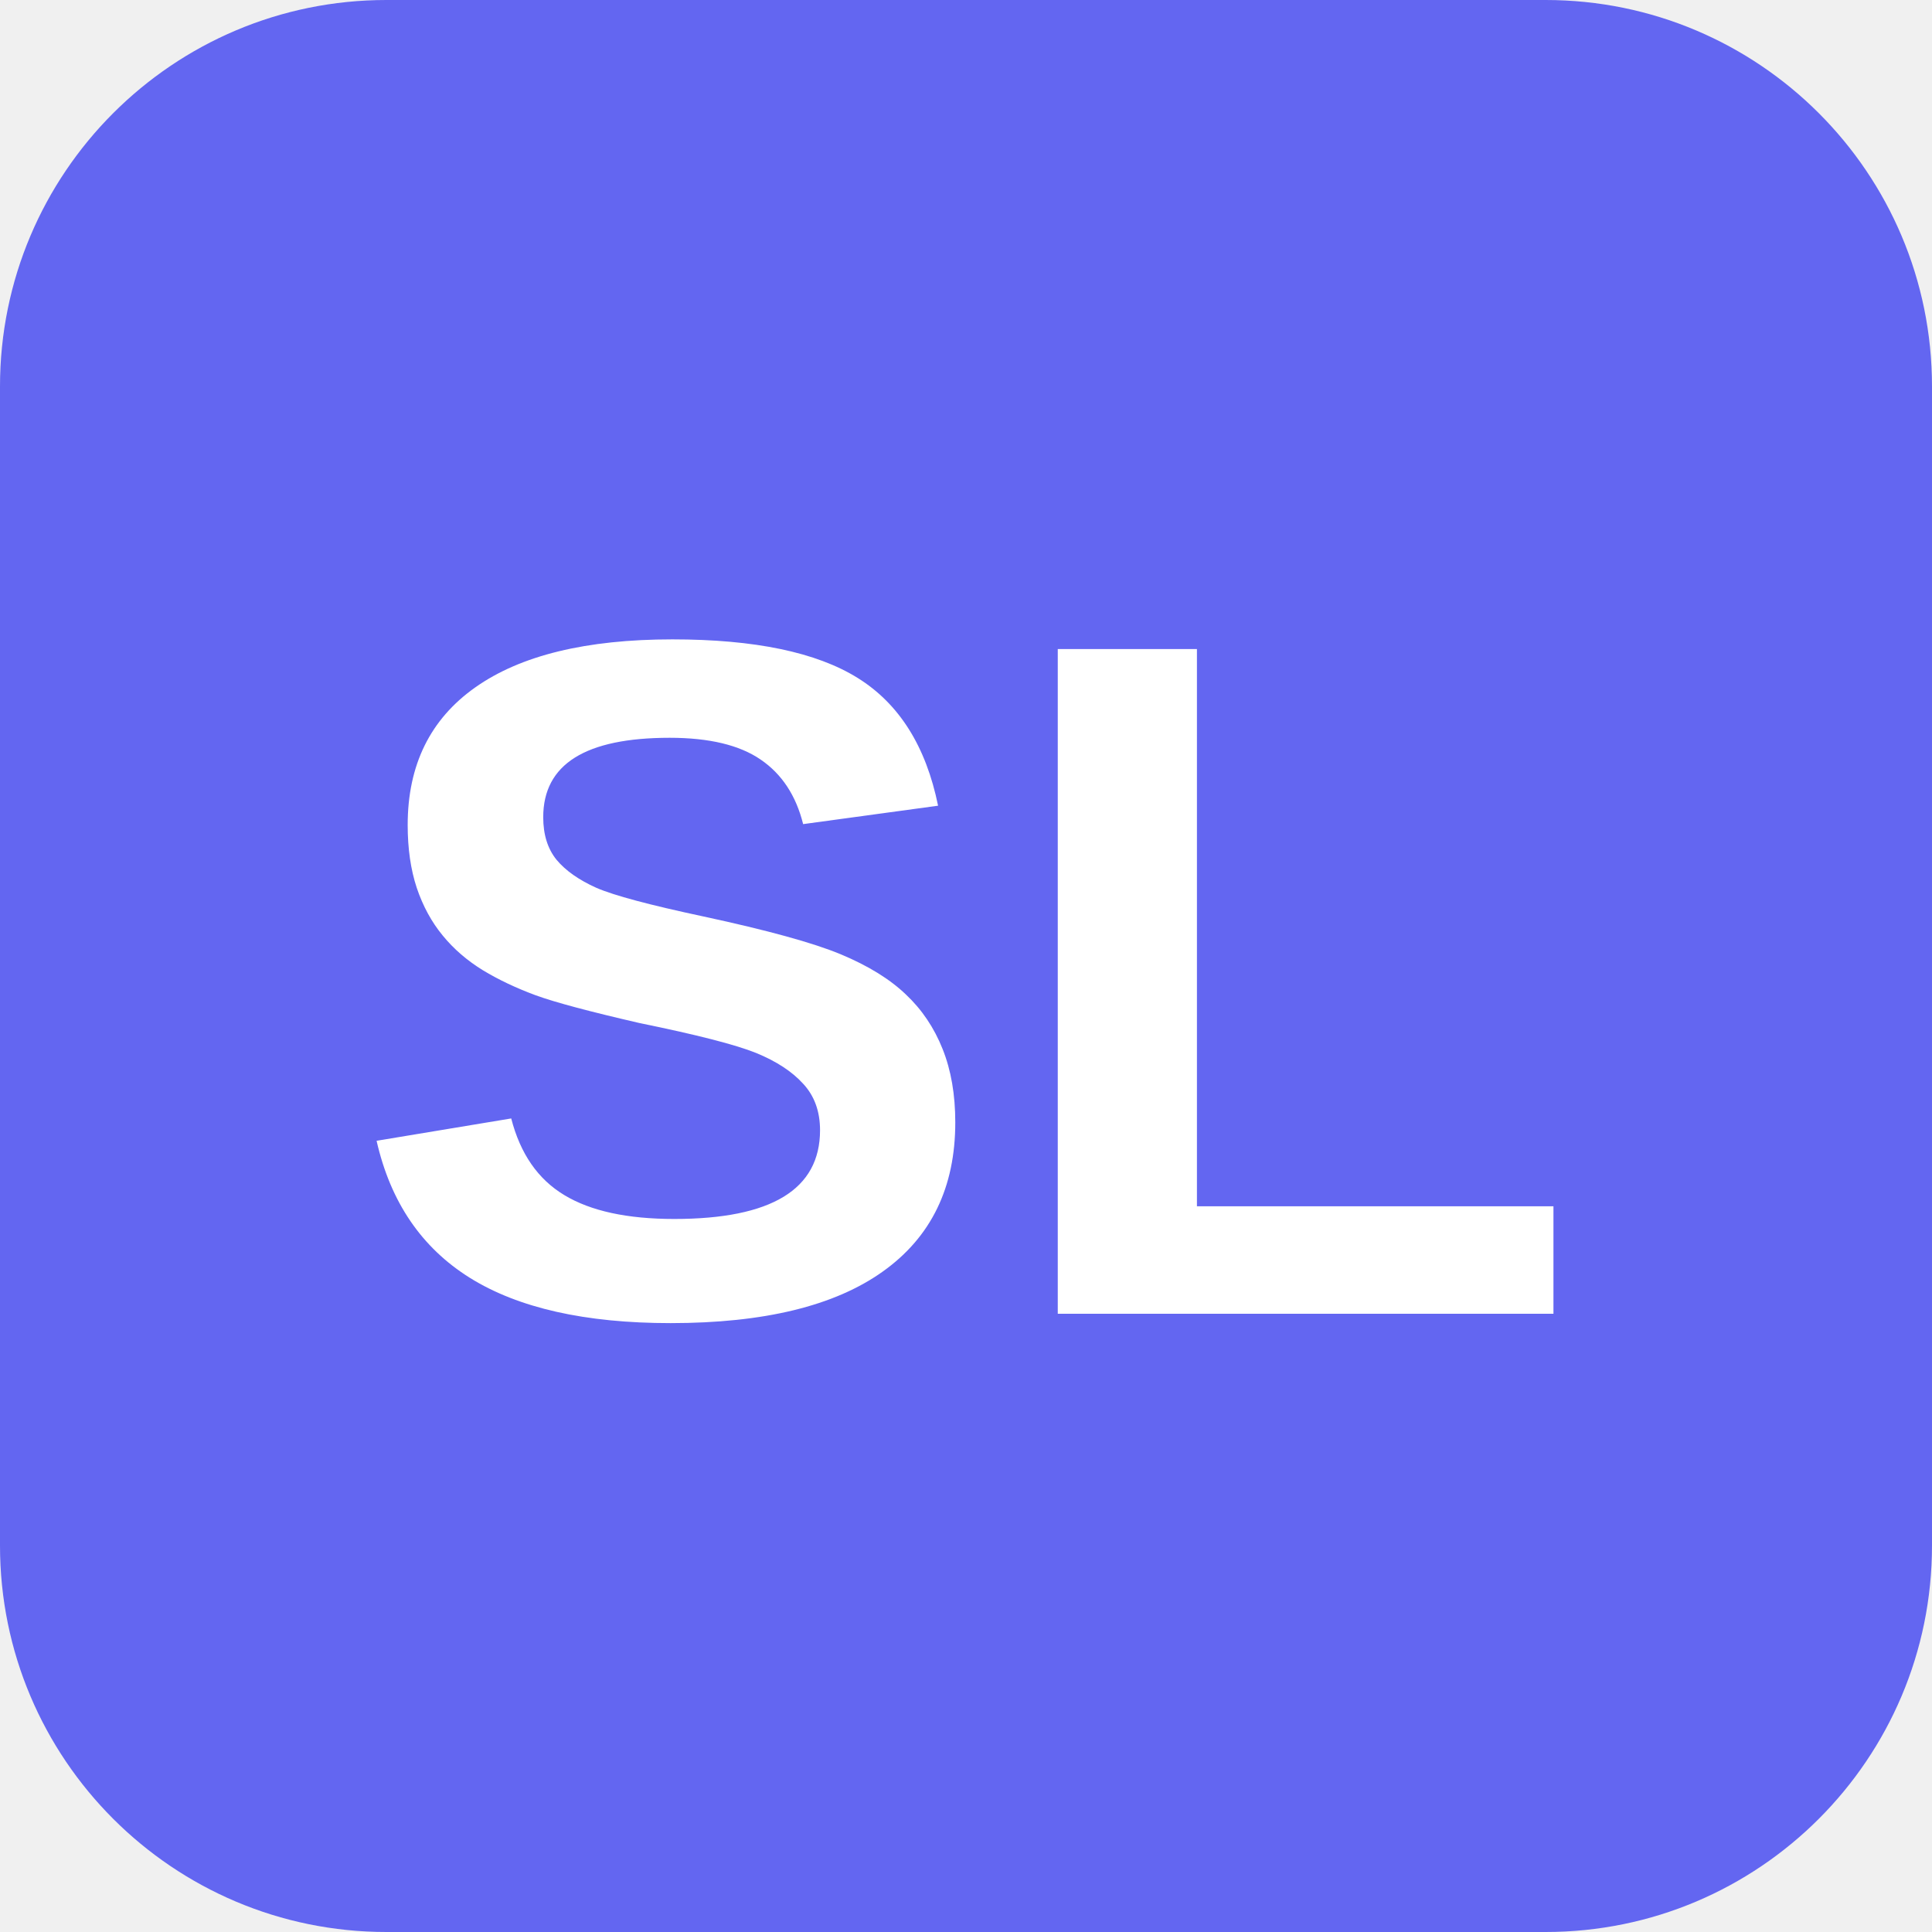
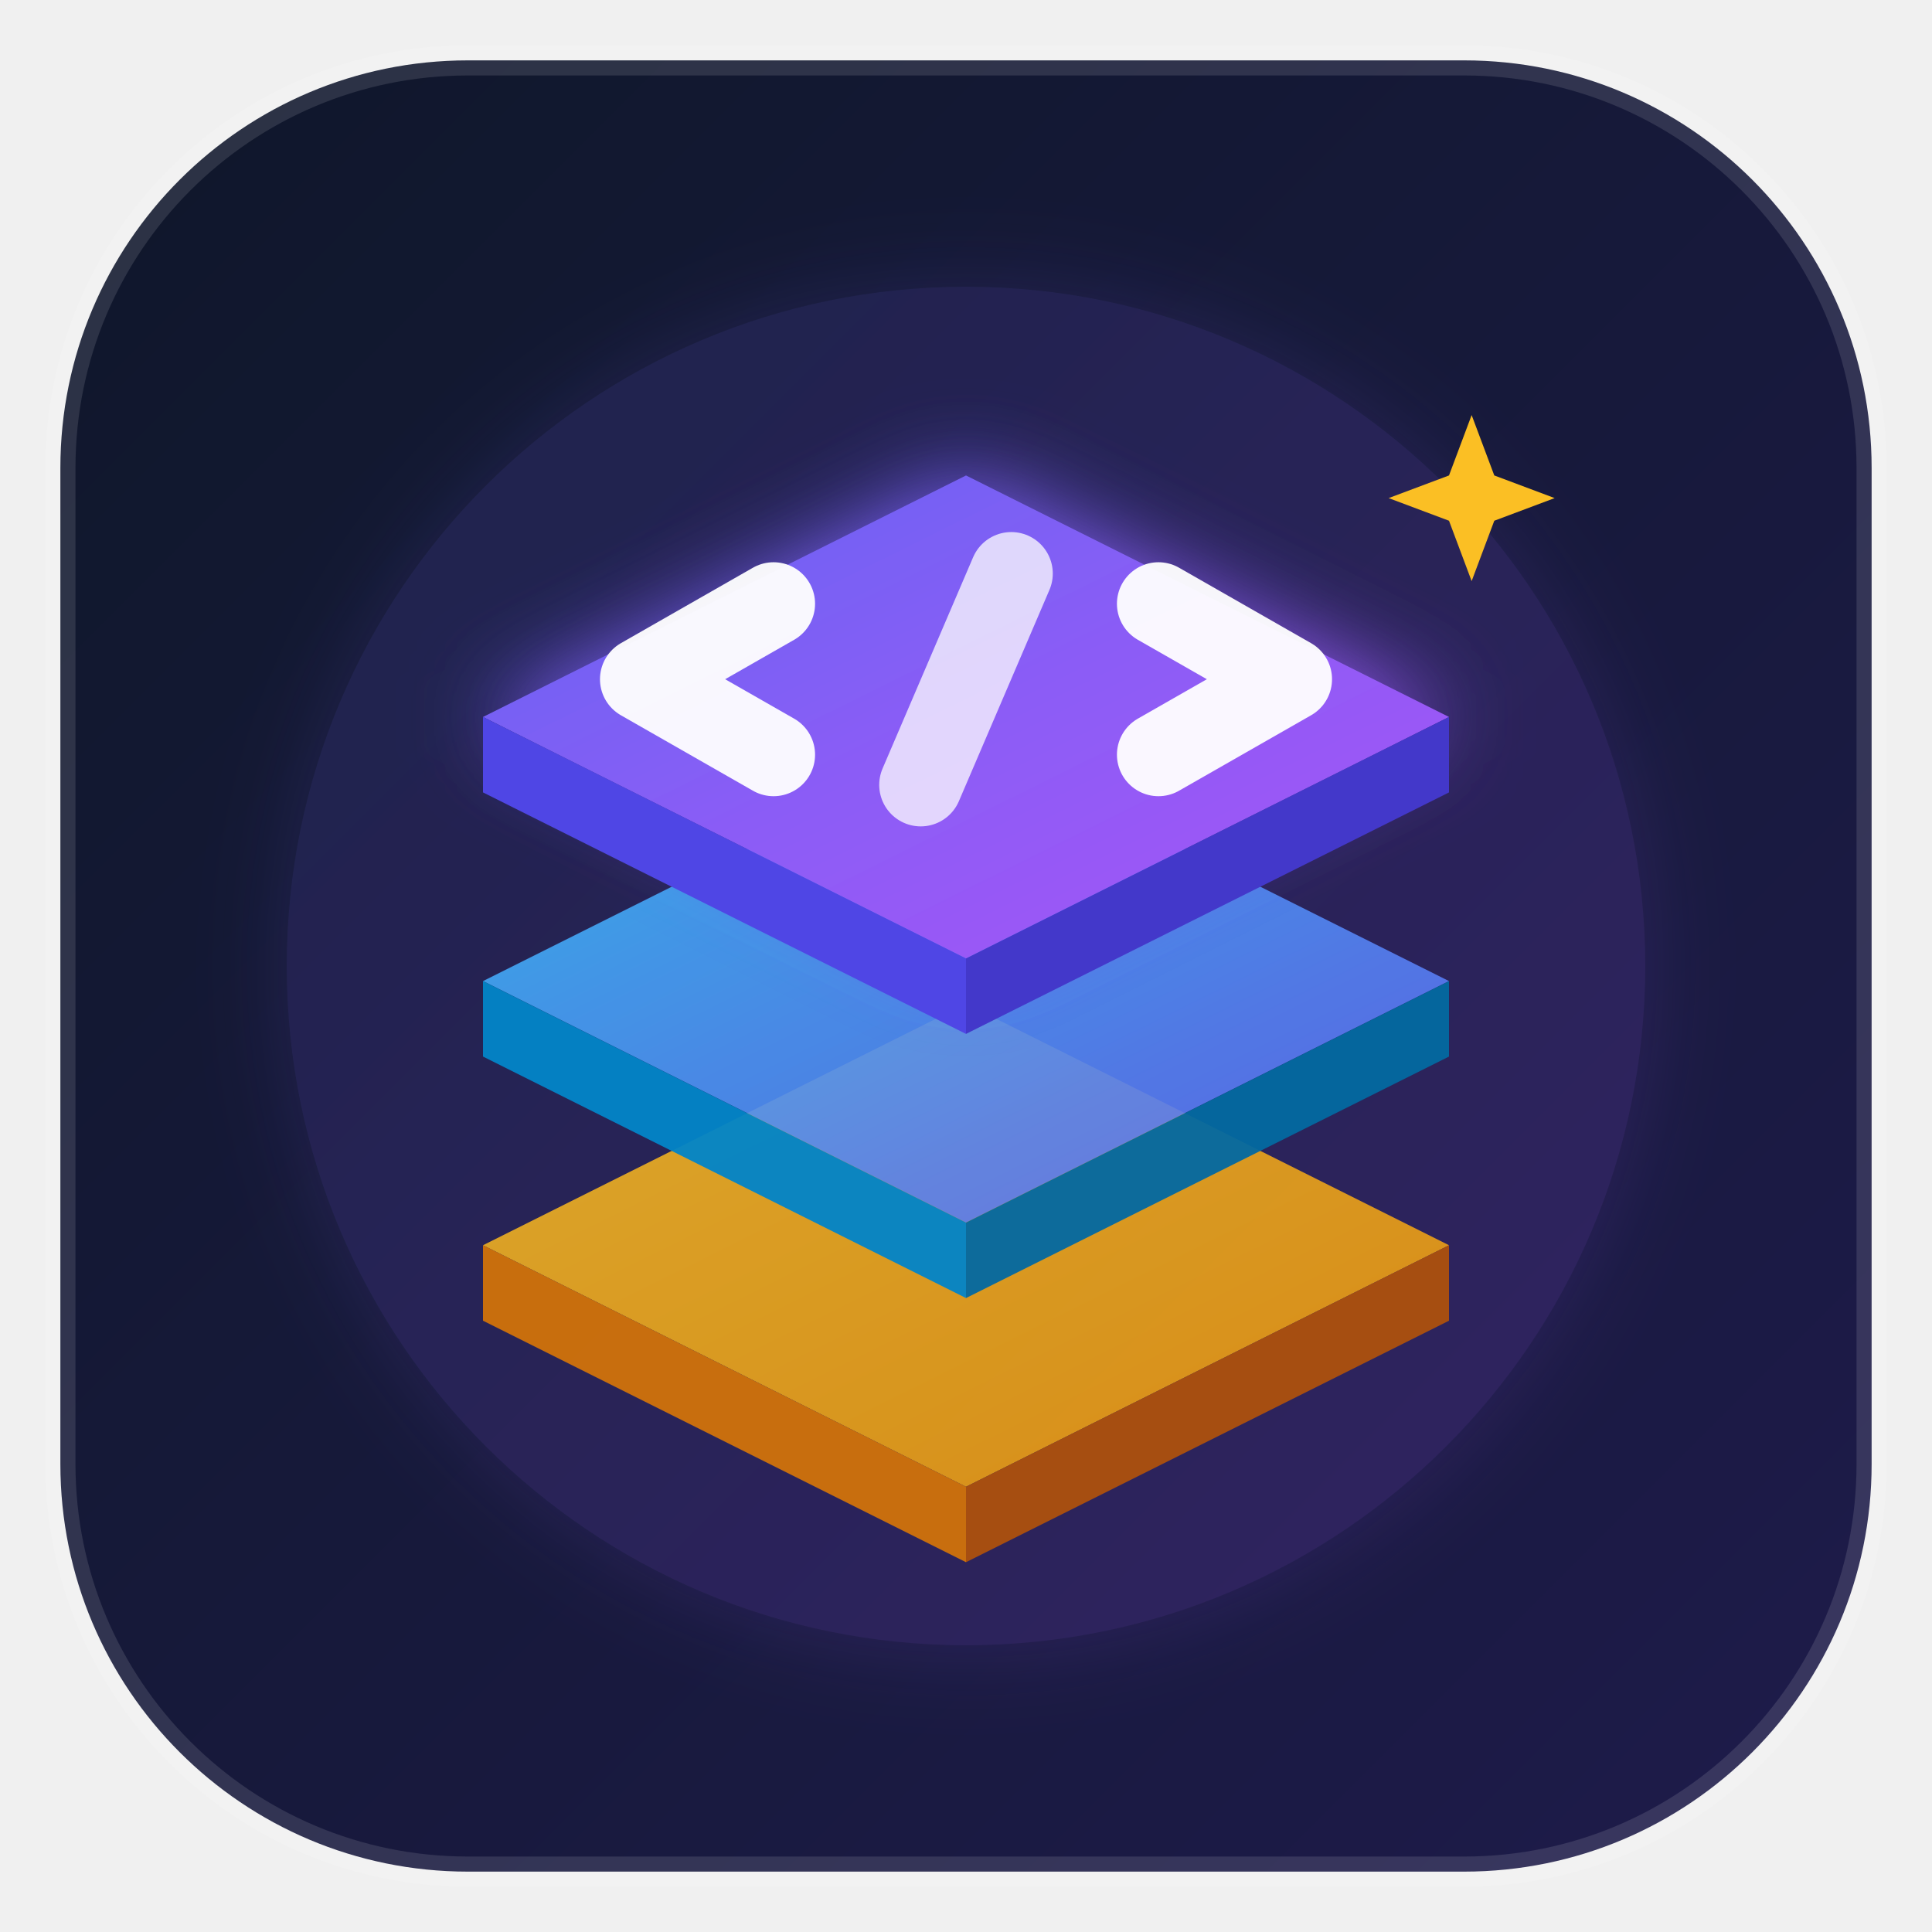
- <svg xmlns="http://www.w3.org/2000/svg" viewBox="0 0 100 100">
-   <rect width="100" height="100" rx="20" fill="#6366f1" />
-   <text x="50" y="68" font-family="Arial, sans-serif" font-size="50" font-weight="bold" text-anchor="middle" fill="white">SL</text>
+ <svg xmlns="http://www.w3.org/2000/svg" viewBox="0 0 512 512" width="100%" height="100%">
+   <defs>
+     <linearGradient id="bg-grad" x1="0%" y1="0%" x2="100%" y2="100%">
+       <stop offset="0%" stop-color="#0f172a" />
+       <stop offset="100%" stop-color="#1e1b4b" />
+     </linearGradient>
+     <linearGradient id="primary-grad" x1="0%" y1="0%" x2="100%" y2="100%">
+       <stop offset="0%" stop-color="#6366f1" />
+       <stop offset="50%" stop-color="#8b5cf6" />
+       <stop offset="100%" stop-color="#a855f7" />
+     </linearGradient>
+     <linearGradient id="accent-grad" x1="0%" y1="0%" x2="100%" y2="100%">
+       <stop offset="0%" stop-color="#38bdf8" />
+       <stop offset="100%" stop-color="#6366f1" />
+     </linearGradient>
+     <linearGradient id="amber-grad" x1="0%" y1="0%" x2="100%" y2="100%">
+       <stop offset="0%" stop-color="#fbbf24" />
+       <stop offset="100%" stop-color="#f59e0b" />
+     </linearGradient>
+     <filter id="glow" x="-20%" y="-20%" width="140%" height="140%">
+       <feGaussianBlur stdDeviation="12" result="blur" />
+       <feComposite in="SourceGraphic" in2="blur" operator="over" />
+     </filter>
+   </defs>
+   <rect x="16" y="16" width="480" height="480" rx="108" fill="url(#bg-grad)" stroke="rgba(255, 255, 255, 0.12)" stroke-width="8" />
+   <circle cx="256" cy="256" r="180" fill="url(#primary-grad)" opacity="0.15" filter="url(#glow)" />
+   <g transform="translate(0, 10)">
+     <path d="M128 320 L256 384 L384 320 L256 256 Z" fill="url(#amber-grad)" opacity="0.85" />
+     <path d="M128 320 L256 384 L256 404 L128 340 Z" fill="#d97706" opacity="0.9" />
+     <path d="M384 320 L256 384 L256 404 L384 340 Z" fill="#b45309" opacity="0.9" />
+     <path d="M128 250 L256 314 L384 250 L256 186 Z" fill="url(#accent-grad)" opacity="0.9" />
+     <path d="M128 250 L256 314 L256 334 L128 270 Z" fill="#0284c7" opacity="0.95" />
+     <path d="M384 250 L256 314 L256 334 L384 270 Z" fill="#0369a1" opacity="0.95" />
+     <path d="M128 180 L256 244 L384 180 L256 116 Z" fill="url(#primary-grad)" filter="url(#glow)" />
+     <path d="M128 180 L256 244 L256 264 L128 200 Z" fill="#4f46e5" />
+     <path d="M384 180 L256 244 L256 264 L384 200 Z" fill="#4338ca" />
+   </g>
+   <g stroke="#ffffff" stroke-width="22" stroke-linecap="round" stroke-linejoin="round" fill="none">
+     <path d="M 205 160 L 170 180 L 205 200" opacity="0.95" />
+     <path d="M 268 152 L 244 208" opacity="0.75" />
+     <path d="M 307 160 L 342 180 L 307 200" opacity="0.95" />
+   </g>
+   <path d="M 390 110 L 396 126 L 412 132 L 396 138 L 390 154 L 384 138 L 368 132 L 384 126 Z" fill="#fbbf24" />
</svg>
